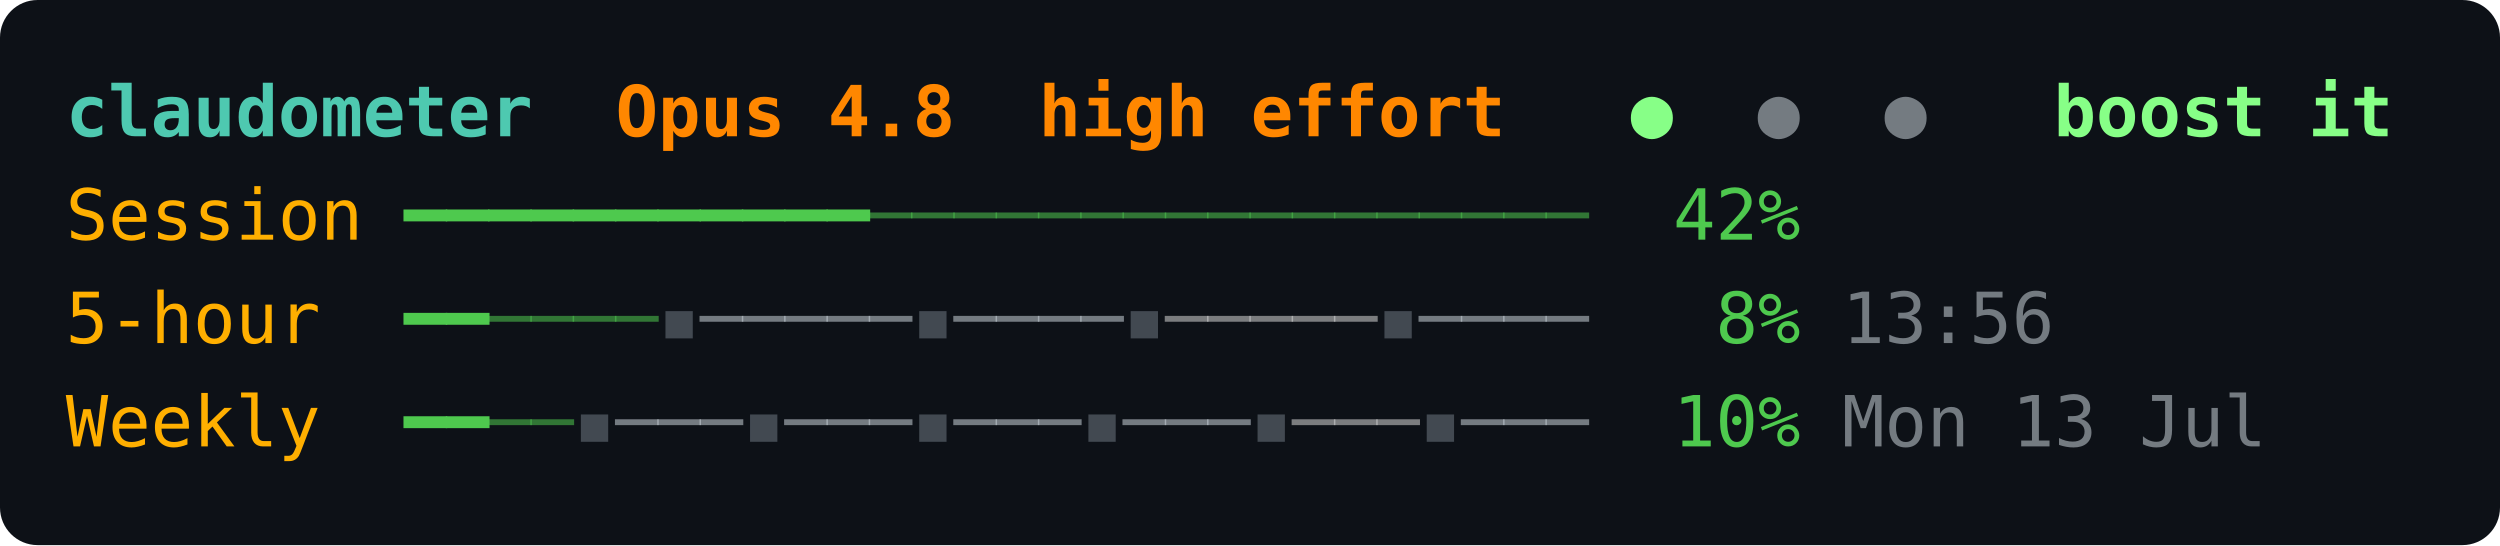
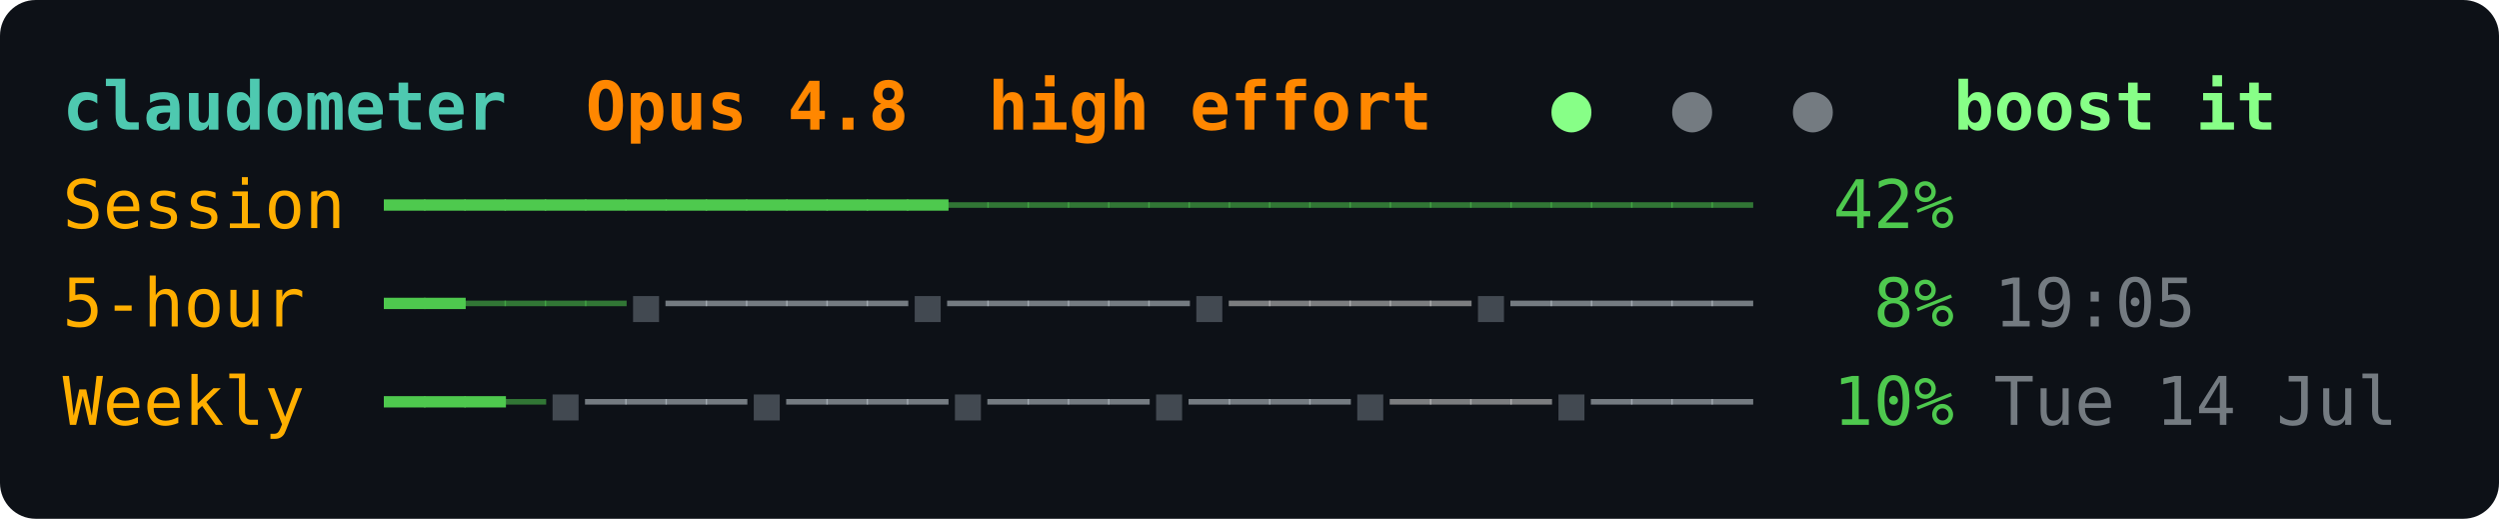
- <svg xmlns="http://www.w3.org/2000/svg" width="532" height="116" viewBox="0 0 532 116" font-family="ui-monospace,SFMono-Regular,Menlo,Consolas,monospace" font-size="15">
-   <rect width="532" height="116" rx="8" fill="#0d1117" />
+ <svg xmlns="http://www.w3.org/2000/svg" width="559" height="116" viewBox="0 0 559 116" font-family="ui-monospace,SFMono-Regular,Menlo,Consolas,monospace" font-size="15">
+   <rect width="559" height="116" rx="8" fill="#0d1117" />
  <text y="29" xml:space="preserve">
    <tspan x="14.0" fill="#4ec9b0" font-weight="bold">claudometer</tspan>
    <tspan x="113.0" fill="#c9d1d9">  </tspan>
    <tspan x="131.0" fill="#ff8700" font-weight="bold">Opus 4.8</tspan>
    <tspan x="203.0" fill="#c9d1d9">  </tspan>
    <tspan x="221.0" fill="#ff8700" font-weight="bold">high effort</tspan>
    <tspan x="320.0" fill="#c9d1d9">   </tspan>
    <tspan x="347.0" fill="#87ff87">●</tspan>
    <tspan x="365.0" fill="#c9d1d9"> </tspan>
    <tspan x="374.0" fill="#c9d1d9" fill-opacity="0.55">●</tspan>
    <tspan x="392.0" fill="#c9d1d9"> </tspan>
    <tspan x="401.0" fill="#c9d1d9" fill-opacity="0.55">●</tspan>
    <tspan x="419.0" fill="#c9d1d9">  </tspan>
    <tspan x="437.0" fill="#87ff87" font-weight="bold">boost it</tspan>
  </text>
  <text y="51" xml:space="preserve">
    <tspan x="14.0" fill="#ffaf00">Session</tspan>
    <tspan x="77.0" fill="#c9d1d9"> </tspan>
    <tspan x="86.0" fill="#4ec94e">━</tspan>
    <tspan x="95.0" fill="#4ec94e">━</tspan>
    <tspan x="104.0" fill="#4ec94e">━</tspan>
    <tspan x="113.0" fill="#4ec94e">━</tspan>
    <tspan x="122.0" fill="#4ec94e">━</tspan>
    <tspan x="131.0" fill="#4ec94e">━</tspan>
    <tspan x="140.0" fill="#4ec94e">━</tspan>
    <tspan x="149.0" fill="#4ec94e">━</tspan>
    <tspan x="158.0" fill="#4ec94e">━</tspan>
    <tspan x="167.0" fill="#4ec94e">━</tspan>
    <tspan x="176.0" fill="#4ec94e">━</tspan>
-     <tspan x="185.0" fill="#4ec94e" fill-opacity="0.55">─</tspan>
-     <tspan x="194.0" fill="#4ec94e" fill-opacity="0.55">─</tspan>
-     <tspan x="203.0" fill="#4ec94e" fill-opacity="0.55">─</tspan>
+     <tspan x="185.0" fill="#4ec94e">━</tspan>
+     <tspan x="194.0" fill="#4ec94e">━</tspan>
+     <tspan x="203.0" fill="#4ec94e">━</tspan>
    <tspan x="212.0" fill="#4ec94e" fill-opacity="0.55">─</tspan>
    <tspan x="221.0" fill="#4ec94e" fill-opacity="0.55">─</tspan>
    <tspan x="230.0" fill="#4ec94e" fill-opacity="0.55">─</tspan>
    <tspan x="239.0" fill="#4ec94e" fill-opacity="0.55">─</tspan>
    <tspan x="248.0" fill="#4ec94e" fill-opacity="0.55">─</tspan>
    <tspan x="257.0" fill="#4ec94e" fill-opacity="0.55">─</tspan>
    <tspan x="266.0" fill="#4ec94e" fill-opacity="0.55">─</tspan>
    <tspan x="275.0" fill="#4ec94e" fill-opacity="0.55">─</tspan>
    <tspan x="284.0" fill="#4ec94e" fill-opacity="0.55">─</tspan>
    <tspan x="293.0" fill="#4ec94e" fill-opacity="0.55">─</tspan>
    <tspan x="302.0" fill="#4ec94e" fill-opacity="0.55">─</tspan>
    <tspan x="311.0" fill="#4ec94e" fill-opacity="0.55">─</tspan>
    <tspan x="320.0" fill="#4ec94e" fill-opacity="0.55">─</tspan>
    <tspan x="329.0" fill="#4ec94e" fill-opacity="0.55">─</tspan>
-     <tspan x="338.0" fill="#c9d1d9"> </tspan>
-     <tspan x="347.0" fill="#4ec94e"> 42%</tspan>
+     <tspan x="338.0" fill="#4ec94e" fill-opacity="0.55">─</tspan>
+     <tspan x="347.0" fill="#4ec94e" fill-opacity="0.55">─</tspan>
+     <tspan x="356.0" fill="#4ec94e" fill-opacity="0.55">─</tspan>
+     <tspan x="365.0" fill="#4ec94e" fill-opacity="0.55">─</tspan>
+     <tspan x="374.0" fill="#4ec94e" fill-opacity="0.55">─</tspan>
+     <tspan x="383.0" fill="#4ec94e" fill-opacity="0.55">─</tspan>
+     <tspan x="392.0" fill="#c9d1d9"> </tspan>
+     <tspan x="401.0" fill="#4ec94e"> 42%</tspan>
  </text>
  <text y="73" xml:space="preserve">
    <tspan x="14.0" fill="#ffaf00">5-hour </tspan>
    <tspan x="77.0" fill="#c9d1d9"> </tspan>
    <tspan x="86.0" fill="#4ec94e">━</tspan>
    <tspan x="95.0" fill="#4ec94e">━</tspan>
    <tspan x="104.0" fill="#4ec94e" fill-opacity="0.55">─</tspan>
    <tspan x="113.0" fill="#4ec94e" fill-opacity="0.55">─</tspan>
    <tspan x="122.0" fill="#4ec94e" fill-opacity="0.55">─</tspan>
    <tspan x="131.0" fill="#4ec94e" fill-opacity="0.55">─</tspan>
    <tspan x="140.0" fill="#6e7681" fill-opacity="0.55">▪</tspan>
    <tspan x="149.0" fill="#c9d1d9" fill-opacity="0.55">─</tspan>
    <tspan x="158.0" fill="#c9d1d9" fill-opacity="0.55">─</tspan>
    <tspan x="167.0" fill="#c9d1d9" fill-opacity="0.55">─</tspan>
    <tspan x="176.0" fill="#c9d1d9" fill-opacity="0.55">─</tspan>
    <tspan x="185.0" fill="#c9d1d9" fill-opacity="0.55">─</tspan>
-     <tspan x="194.0" fill="#6e7681" fill-opacity="0.55">▪</tspan>
-     <tspan x="203.0" fill="#c9d1d9" fill-opacity="0.55">─</tspan>
+     <tspan x="194.0" fill="#c9d1d9" fill-opacity="0.55">─</tspan>
+     <tspan x="203.0" fill="#6e7681" fill-opacity="0.55">▪</tspan>
    <tspan x="212.0" fill="#c9d1d9" fill-opacity="0.55">─</tspan>
    <tspan x="221.0" fill="#c9d1d9" fill-opacity="0.55">─</tspan>
    <tspan x="230.0" fill="#c9d1d9" fill-opacity="0.55">─</tspan>
-     <tspan x="239.0" fill="#6e7681" fill-opacity="0.55">▪</tspan>
-     <tspan x="248.0" fill="#d4d4d4" fill-opacity="0.55">─</tspan>
-     <tspan x="257.0" fill="#d4d4d4" fill-opacity="0.55">─</tspan>
-     <tspan x="266.0" fill="#d4d4d4" fill-opacity="0.55">─</tspan>
-     <tspan x="275.0" fill="#d4d4d4" fill-opacity="0.55">─</tspan>
-     <tspan x="284.0" fill="#d4d4d4" fill-opacity="0.55">─</tspan>
-     <tspan x="293.0" fill="#6e7681" fill-opacity="0.55">▪</tspan>
-     <tspan x="302.0" fill="#c9d1d9" fill-opacity="0.55">─</tspan>
-     <tspan x="311.0" fill="#c9d1d9" fill-opacity="0.55">─</tspan>
-     <tspan x="320.0" fill="#c9d1d9" fill-opacity="0.55">─</tspan>
-     <tspan x="329.0" fill="#c9d1d9" fill-opacity="0.55">─</tspan>
-     <tspan x="338.0" fill="#c9d1d9"> </tspan>
-     <tspan x="347.0" fill="#4ec94e">  8%</tspan>
-     <tspan x="383.0" fill="#c9d1d9"> </tspan>
-     <tspan x="392.0" fill="#c9d1d9" fill-opacity="0.55">13:56</tspan>
-   </text>
-   <text y="95" xml:space="preserve">
-     <tspan x="14.0" fill="#ffaf00">Weekly </tspan>
-     <tspan x="77.0" fill="#c9d1d9"> </tspan>
-     <tspan x="86.0" fill="#4ec94e">━</tspan>
-     <tspan x="95.0" fill="#4ec94e">━</tspan>
-     <tspan x="104.0" fill="#4ec94e" fill-opacity="0.55">─</tspan>
-     <tspan x="113.0" fill="#4ec94e" fill-opacity="0.55">─</tspan>
-     <tspan x="122.0" fill="#6e7681" fill-opacity="0.55">▪</tspan>
-     <tspan x="131.0" fill="#c9d1d9" fill-opacity="0.55">─</tspan>
-     <tspan x="140.0" fill="#c9d1d9" fill-opacity="0.55">─</tspan>
-     <tspan x="149.0" fill="#c9d1d9" fill-opacity="0.55">─</tspan>
-     <tspan x="158.0" fill="#6e7681" fill-opacity="0.55">▪</tspan>
-     <tspan x="167.0" fill="#c9d1d9" fill-opacity="0.55">─</tspan>
-     <tspan x="176.0" fill="#c9d1d9" fill-opacity="0.55">─</tspan>
-     <tspan x="185.0" fill="#c9d1d9" fill-opacity="0.55">─</tspan>
-     <tspan x="194.0" fill="#6e7681" fill-opacity="0.55">▪</tspan>
-     <tspan x="203.0" fill="#c9d1d9" fill-opacity="0.55">─</tspan>
-     <tspan x="212.0" fill="#c9d1d9" fill-opacity="0.55">─</tspan>
-     <tspan x="221.0" fill="#c9d1d9" fill-opacity="0.55">─</tspan>
-     <tspan x="230.0" fill="#6e7681" fill-opacity="0.55">▪</tspan>
    <tspan x="239.0" fill="#c9d1d9" fill-opacity="0.55">─</tspan>
    <tspan x="248.0" fill="#c9d1d9" fill-opacity="0.55">─</tspan>
    <tspan x="257.0" fill="#c9d1d9" fill-opacity="0.55">─</tspan>
    <tspan x="266.0" fill="#6e7681" fill-opacity="0.55">▪</tspan>
    <tspan x="275.0" fill="#d4d4d4" fill-opacity="0.55">─</tspan>
    <tspan x="284.0" fill="#d4d4d4" fill-opacity="0.55">─</tspan>
    <tspan x="293.0" fill="#d4d4d4" fill-opacity="0.55">─</tspan>
+     <tspan x="302.0" fill="#d4d4d4" fill-opacity="0.55">─</tspan>
+     <tspan x="311.0" fill="#d4d4d4" fill-opacity="0.55">─</tspan>
+     <tspan x="320.0" fill="#d4d4d4" fill-opacity="0.55">─</tspan>
+     <tspan x="329.0" fill="#6e7681" fill-opacity="0.55">▪</tspan>
+     <tspan x="338.0" fill="#c9d1d9" fill-opacity="0.55">─</tspan>
+     <tspan x="347.0" fill="#c9d1d9" fill-opacity="0.55">─</tspan>
+     <tspan x="356.0" fill="#c9d1d9" fill-opacity="0.55">─</tspan>
+     <tspan x="365.0" fill="#c9d1d9" fill-opacity="0.55">─</tspan>
+     <tspan x="374.0" fill="#c9d1d9" fill-opacity="0.55">─</tspan>
+     <tspan x="383.0" fill="#c9d1d9" fill-opacity="0.55">─</tspan>
+     <tspan x="392.0" fill="#c9d1d9"> </tspan>
+     <tspan x="401.0" fill="#4ec94e">  8%</tspan>
+     <tspan x="437.0" fill="#c9d1d9"> </tspan>
+     <tspan x="446.0" fill="#c9d1d9" fill-opacity="0.55">19:05</tspan>
+   </text>
+   <text y="95" xml:space="preserve">
+     <tspan x="14.0" fill="#ffaf00">Weekly </tspan>
+     <tspan x="77.0" fill="#c9d1d9"> </tspan>
+     <tspan x="86.0" fill="#4ec94e">━</tspan>
+     <tspan x="95.0" fill="#4ec94e">━</tspan>
+     <tspan x="104.0" fill="#4ec94e">━</tspan>
+     <tspan x="113.0" fill="#4ec94e" fill-opacity="0.55">─</tspan>
+     <tspan x="122.0" fill="#6e7681" fill-opacity="0.55">▪</tspan>
+     <tspan x="131.0" fill="#c9d1d9" fill-opacity="0.55">─</tspan>
+     <tspan x="140.0" fill="#c9d1d9" fill-opacity="0.55">─</tspan>
+     <tspan x="149.0" fill="#c9d1d9" fill-opacity="0.55">─</tspan>
+     <tspan x="158.0" fill="#c9d1d9" fill-opacity="0.55">─</tspan>
+     <tspan x="167.0" fill="#6e7681" fill-opacity="0.55">▪</tspan>
+     <tspan x="176.0" fill="#c9d1d9" fill-opacity="0.55">─</tspan>
+     <tspan x="185.0" fill="#c9d1d9" fill-opacity="0.55">─</tspan>
+     <tspan x="194.0" fill="#c9d1d9" fill-opacity="0.55">─</tspan>
+     <tspan x="203.0" fill="#c9d1d9" fill-opacity="0.55">─</tspan>
+     <tspan x="212.0" fill="#6e7681" fill-opacity="0.55">▪</tspan>
+     <tspan x="221.0" fill="#c9d1d9" fill-opacity="0.55">─</tspan>
+     <tspan x="230.0" fill="#c9d1d9" fill-opacity="0.55">─</tspan>
+     <tspan x="239.0" fill="#c9d1d9" fill-opacity="0.55">─</tspan>
+     <tspan x="248.0" fill="#c9d1d9" fill-opacity="0.55">─</tspan>
+     <tspan x="257.0" fill="#6e7681" fill-opacity="0.55">▪</tspan>
+     <tspan x="266.0" fill="#c9d1d9" fill-opacity="0.55">─</tspan>
+     <tspan x="275.0" fill="#c9d1d9" fill-opacity="0.55">─</tspan>
+     <tspan x="284.0" fill="#c9d1d9" fill-opacity="0.55">─</tspan>
+     <tspan x="293.0" fill="#c9d1d9" fill-opacity="0.55">─</tspan>
    <tspan x="302.0" fill="#6e7681" fill-opacity="0.55">▪</tspan>
-     <tspan x="311.0" fill="#c9d1d9" fill-opacity="0.55">─</tspan>
-     <tspan x="320.0" fill="#c9d1d9" fill-opacity="0.55">─</tspan>
-     <tspan x="329.0" fill="#c9d1d9" fill-opacity="0.55">─</tspan>
-     <tspan x="338.0" fill="#c9d1d9"> </tspan>
-     <tspan x="347.0" fill="#4ec94e"> 10%</tspan>
-     <tspan x="383.0" fill="#c9d1d9"> </tspan>
-     <tspan x="392.0" fill="#c9d1d9" fill-opacity="0.55">Mon 13 Jul</tspan>
+     <tspan x="311.0" fill="#d4d4d4" fill-opacity="0.55">─</tspan>
+     <tspan x="320.0" fill="#d4d4d4" fill-opacity="0.55">─</tspan>
+     <tspan x="329.0" fill="#d4d4d4" fill-opacity="0.55">─</tspan>
+     <tspan x="338.0" fill="#d4d4d4" fill-opacity="0.55">─</tspan>
+     <tspan x="347.0" fill="#6e7681" fill-opacity="0.55">▪</tspan>
+     <tspan x="356.0" fill="#c9d1d9" fill-opacity="0.55">─</tspan>
+     <tspan x="365.0" fill="#c9d1d9" fill-opacity="0.55">─</tspan>
+     <tspan x="374.0" fill="#c9d1d9" fill-opacity="0.55">─</tspan>
+     <tspan x="383.0" fill="#c9d1d9" fill-opacity="0.55">─</tspan>
+     <tspan x="392.0" fill="#c9d1d9"> </tspan>
+     <tspan x="401.0" fill="#4ec94e"> 10%</tspan>
+     <tspan x="437.0" fill="#c9d1d9"> </tspan>
+     <tspan x="446.0" fill="#c9d1d9" fill-opacity="0.55">Tue 14 Jul</tspan>
  </text>
</svg>
